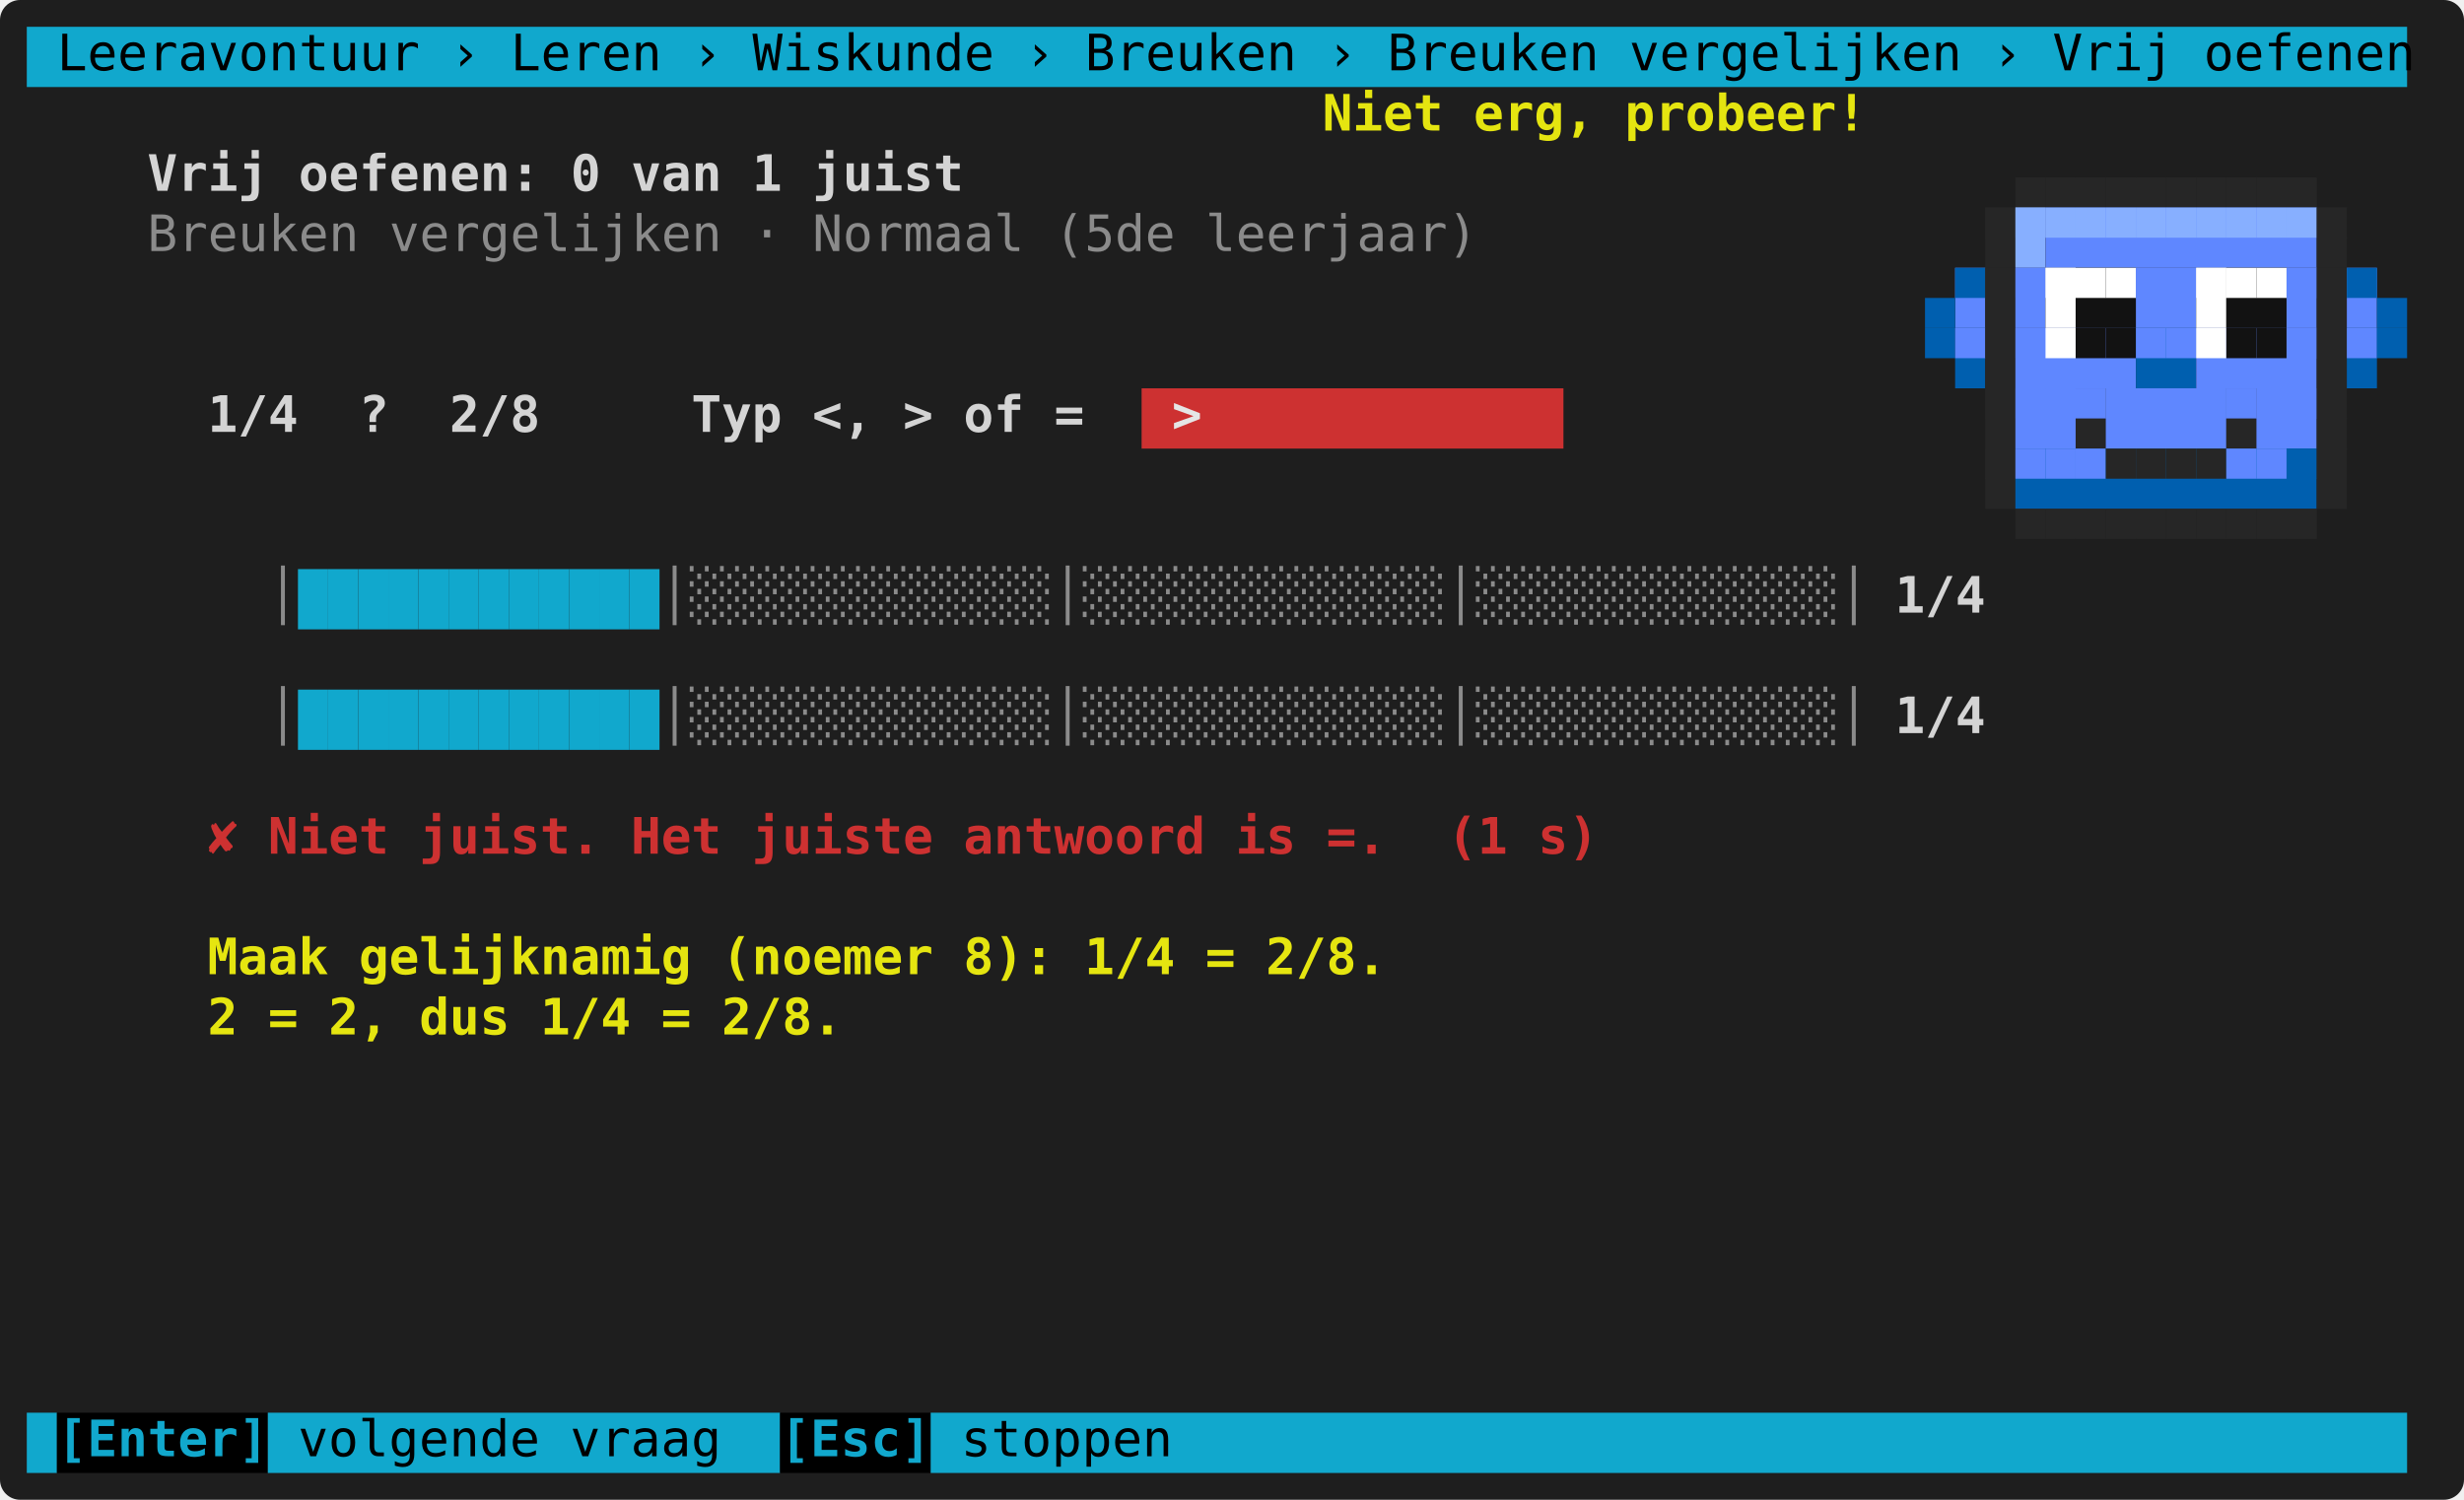
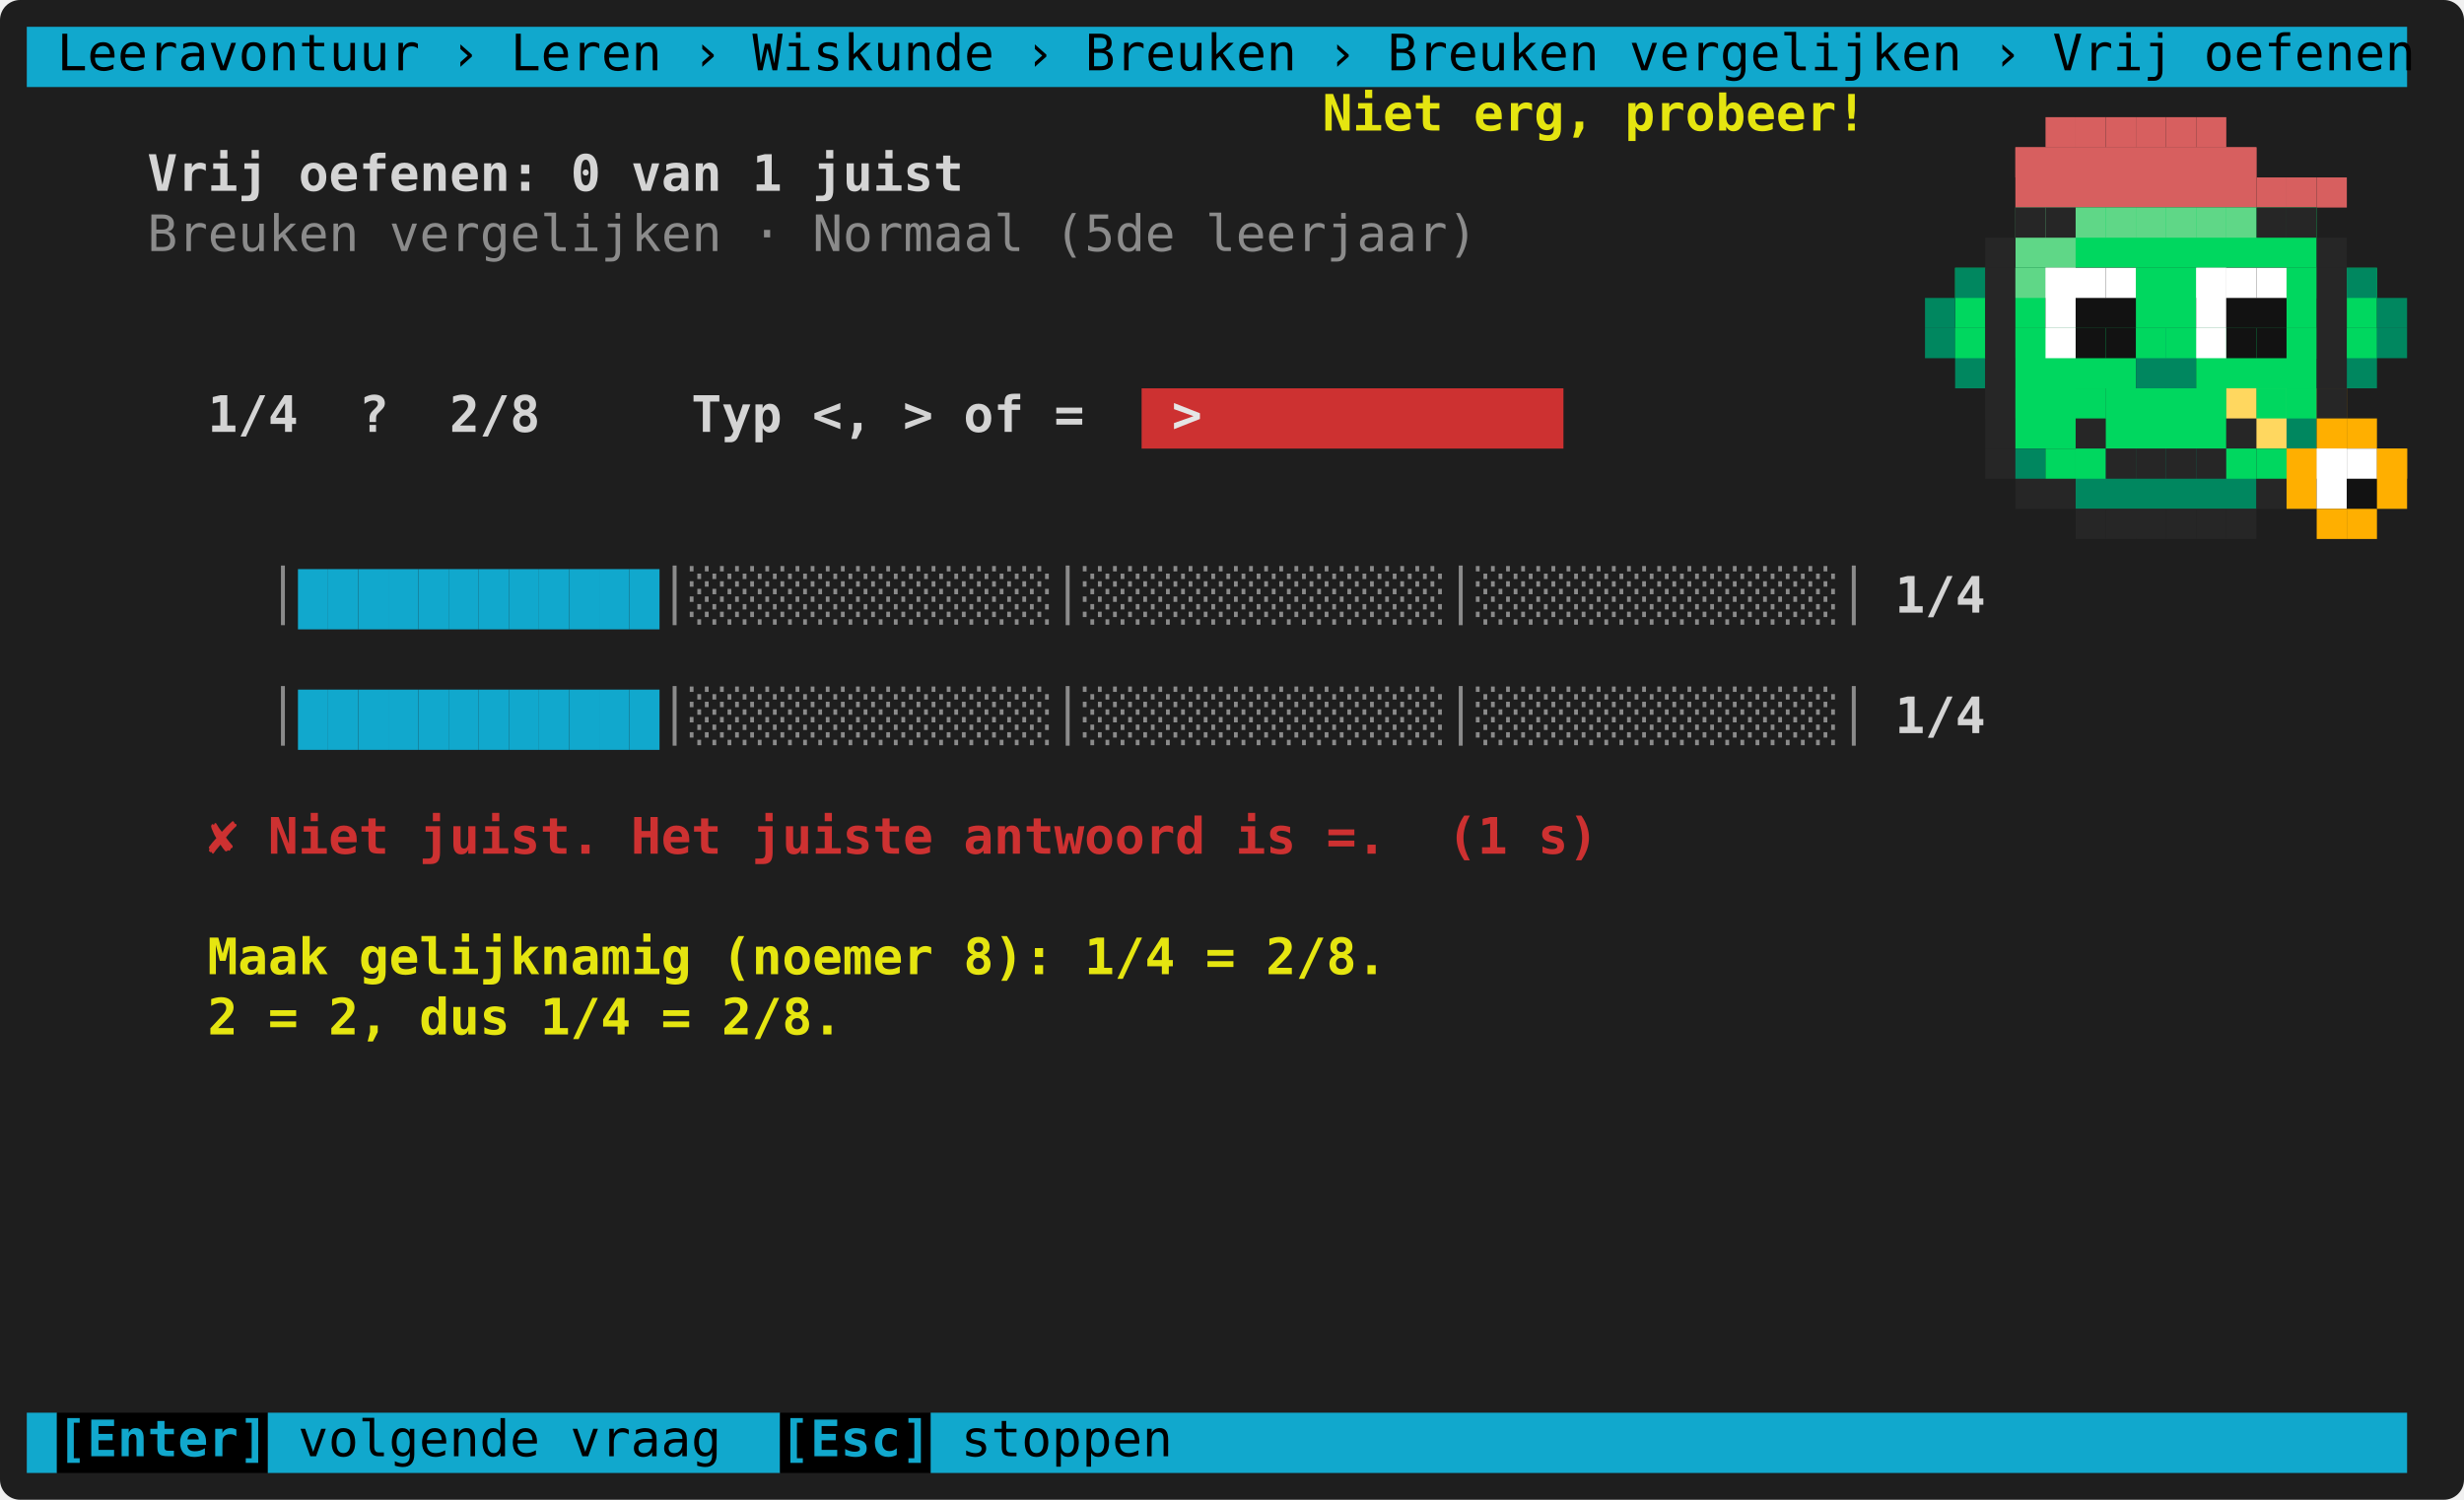
<svg xmlns="http://www.w3.org/2000/svg" width="736" height="448" viewBox="0 0 736 448" role="img" aria-label="Vergelijken: nagekeken">
  <rect width="736" height="448" rx="6" fill="#1e1e1e" />
  <g font-family="DejaVu Sans Mono, Menlo, Consolas, monospace" font-size="15">
    <rect x="8" y="8" width="711" height="18" fill="#11a8cd" />
    <text x="8" y="21" textLength="711" lengthAdjust="spacingAndGlyphs" xml:space="preserve" fill="#000000"> Leeravontuur › Leren › Wiskunde › Breuken › Breuken vergelijken › Vrij oefenen</text>
+     <rect x="611" y="35" width="9" height="9" fill="#d75f5f" />
+     <rect x="620" y="35" width="9" height="9" fill="#d75f5f" />
+     <rect x="629" y="35" width="9" height="9" fill="#d75f5f" />
+     <rect x="638" y="35" width="9" height="9" fill="#d75f5f" />
+     <rect x="647" y="35" width="9" height="9" fill="#d75f5f" />
+     <rect x="656" y="35" width="9" height="9" fill="#d75f5f" />
    <text x="395" y="39" textLength="162" lengthAdjust="spacingAndGlyphs" xml:space="preserve" fill="#e5e510" font-weight="bold">Niet erg, probeer!</text>
-     <rect x="602" y="53" width="9" height="9" fill="#262626" />
-     <rect x="611" y="53" width="9" height="9" fill="#262626" />
-     <rect x="620" y="53" width="9" height="9" fill="#262626" />
-     <rect x="629" y="53" width="9" height="9" fill="#262626" />
-     <rect x="638" y="53" width="9" height="9" fill="#262626" />
-     <rect x="647" y="53" width="9" height="9" fill="#262626" />
-     <rect x="656" y="53" width="9" height="9" fill="#262626" />
-     <rect x="665" y="53" width="9" height="9" fill="#262626" />
-     <rect x="674" y="53" width="9" height="9" fill="#262626" />
-     <rect x="683" y="53" width="9" height="9" fill="#262626" />
+     <rect x="602" y="44" width="72" height="18" fill="#d75f5f" />
+     <rect x="602" y="44" width="9" height="9" fill="#d75f5f" />
+     <rect x="611" y="44" width="9" height="9" fill="#d75f5f" />
+     <rect x="620" y="44" width="9" height="9" fill="#d75f5f" />
+     <rect x="629" y="44" width="9" height="9" fill="#d75f5f" />
+     <rect x="638" y="44" width="9" height="9" fill="#d75f5f" />
+     <rect x="647" y="44" width="9" height="9" fill="#d75f5f" />
+     <rect x="656" y="44" width="9" height="9" fill="#d75f5f" />
+     <rect x="665" y="44" width="9" height="9" fill="#d75f5f" />
+     <rect x="674" y="53" width="9" height="9" fill="#d75f5f" />
+     <rect x="683" y="53" width="9" height="9" fill="#d75f5f" />
+     <rect x="692" y="53" width="9" height="9" fill="#d75f5f" />
    <text x="44" y="57" textLength="243" lengthAdjust="spacingAndGlyphs" xml:space="preserve" fill="#d4d4d4" font-weight="bold">Vrij oefenen: 0 van 1 juist</text>
-     <rect x="593" y="62" width="9" height="18" fill="#262626" />
-     <rect x="602" y="62" width="9" height="18" fill="#87afff" />
-     <rect x="611" y="62" width="81" height="18" fill="#5f87ff" />
-     <rect x="692" y="62" width="9" height="18" fill="#262626" />
-     <rect x="593" y="62" width="9" height="9" fill="#262626" />
-     <rect x="602" y="62" width="9" height="9" fill="#87afff" />
-     <rect x="611" y="62" width="9" height="9" fill="#87afff" />
-     <rect x="620" y="62" width="9" height="9" fill="#87afff" />
-     <rect x="629" y="62" width="9" height="9" fill="#87afff" />
-     <rect x="638" y="62" width="9" height="9" fill="#87afff" />
-     <rect x="647" y="62" width="9" height="9" fill="#87afff" />
-     <rect x="656" y="62" width="9" height="9" fill="#87afff" />
-     <rect x="665" y="62" width="9" height="9" fill="#87afff" />
-     <rect x="674" y="62" width="9" height="9" fill="#87afff" />
-     <rect x="683" y="62" width="9" height="9" fill="#87afff" />
-     <rect x="692" y="62" width="9" height="9" fill="#262626" />
+     <rect x="602" y="62" width="18" height="18" fill="#5fd787" />
+     <rect x="620" y="62" width="72" height="18" fill="#00d75f" />
+     <rect x="593" y="71" width="9" height="9" fill="#262626" />
+     <rect x="602" y="62" width="9" height="9" fill="#262626" />
+     <rect x="611" y="62" width="9" height="9" fill="#262626" />
+     <rect x="620" y="62" width="9" height="9" fill="#5fd787" />
+     <rect x="629" y="62" width="9" height="9" fill="#5fd787" />
+     <rect x="638" y="62" width="9" height="9" fill="#5fd787" />
+     <rect x="647" y="62" width="9" height="9" fill="#5fd787" />
+     <rect x="656" y="62" width="9" height="9" fill="#5fd787" />
+     <rect x="665" y="62" width="9" height="9" fill="#5fd787" />
+     <rect x="674" y="62" width="9" height="9" fill="#262626" />
+     <rect x="683" y="62" width="9" height="9" fill="#262626" />
+     <rect x="692" y="71" width="9" height="9" fill="#262626" />
    <text x="44" y="75" textLength="396" lengthAdjust="spacingAndGlyphs" xml:space="preserve" fill="#d4d4d4" opacity="0.6">Breuken vergelijken · Normaal (5de leerjaar)</text>
-     <rect x="584" y="80" width="9" height="18" fill="#5f87ff" />
+     <rect x="584" y="80" width="9" height="18" fill="#00d75f" />
    <rect x="593" y="80" width="9" height="18" fill="#262626" />
-     <rect x="602" y="80" width="9" height="18" fill="#5f87ff" />
+     <rect x="602" y="80" width="9" height="18" fill="#00d75f" />
    <rect x="611" y="80" width="9" height="18" fill="#ffffff" />
    <rect x="620" y="80" width="18" height="18" fill="#121212" />
-     <rect x="638" y="80" width="18" height="18" fill="#5f87ff" />
+     <rect x="638" y="80" width="18" height="18" fill="#00d75f" />
    <rect x="656" y="80" width="9" height="18" fill="#ffffff" />
    <rect x="665" y="80" width="18" height="18" fill="#121212" />
-     <rect x="683" y="80" width="9" height="18" fill="#5f87ff" />
+     <rect x="683" y="80" width="9" height="18" fill="#00d75f" />
    <rect x="692" y="80" width="9" height="18" fill="#262626" />
-     <rect x="701" y="80" width="9" height="18" fill="#5f87ff" />
-     <rect x="575" y="89" width="9" height="9" fill="#005faf" />
-     <rect x="584" y="80" width="9" height="9" fill="#005faf" />
+     <rect x="701" y="80" width="9" height="18" fill="#00d75f" />
+     <rect x="575" y="89" width="9" height="9" fill="#00875f" />
+     <rect x="584" y="80" width="9" height="9" fill="#00875f" />
    <rect x="593" y="80" width="9" height="9" fill="#262626" />
-     <rect x="602" y="80" width="9" height="9" fill="#5f87ff" />
+     <rect x="602" y="80" width="9" height="9" fill="#5fd787" />
    <rect x="611" y="80" width="9" height="9" fill="#ffffff" />
    <rect x="620" y="80" width="9" height="9" fill="#ffffff" />
    <rect x="629" y="80" width="9" height="9" fill="#ffffff" />
-     <rect x="638" y="80" width="9" height="9" fill="#5f87ff" />
-     <rect x="647" y="80" width="9" height="9" fill="#5f87ff" />
+     <rect x="638" y="80" width="9" height="9" fill="#00d75f" />
+     <rect x="647" y="80" width="9" height="9" fill="#00d75f" />
    <rect x="656" y="80" width="9" height="9" fill="#ffffff" />
    <rect x="665" y="80" width="9" height="9" fill="#ffffff" />
    <rect x="674" y="80" width="9" height="9" fill="#ffffff" />
-     <rect x="683" y="80" width="9" height="9" fill="#5f87ff" />
+     <rect x="683" y="80" width="9" height="9" fill="#00d75f" />
    <rect x="692" y="80" width="9" height="9" fill="#262626" />
-     <rect x="701" y="80" width="9" height="9" fill="#005faf" />
-     <rect x="710" y="89" width="9" height="9" fill="#005faf" />
-     <rect x="584" y="98" width="9" height="18" fill="#005faf" />
+     <rect x="701" y="80" width="9" height="9" fill="#00875f" />
+     <rect x="710" y="89" width="9" height="9" fill="#00875f" />
+     <rect x="584" y="98" width="9" height="18" fill="#00875f" />
    <rect x="593" y="98" width="9" height="18" fill="#262626" />
-     <rect x="602" y="98" width="36" height="18" fill="#5f87ff" />
-     <rect x="638" y="98" width="18" height="18" fill="#005faf" />
-     <rect x="656" y="98" width="36" height="18" fill="#5f87ff" />
+     <rect x="602" y="98" width="36" height="18" fill="#00d75f" />
+     <rect x="638" y="98" width="18" height="18" fill="#00875f" />
+     <rect x="656" y="98" width="36" height="18" fill="#00d75f" />
    <rect x="692" y="98" width="9" height="18" fill="#262626" />
-     <rect x="701" y="98" width="9" height="18" fill="#005faf" />
-     <rect x="575" y="98" width="9" height="9" fill="#005faf" />
-     <rect x="584" y="98" width="9" height="9" fill="#5f87ff" />
+     <rect x="701" y="98" width="9" height="18" fill="#00875f" />
+     <rect x="575" y="98" width="9" height="9" fill="#00875f" />
+     <rect x="584" y="98" width="9" height="9" fill="#00d75f" />
    <rect x="593" y="98" width="9" height="9" fill="#262626" />
-     <rect x="602" y="98" width="9" height="9" fill="#5f87ff" />
+     <rect x="602" y="98" width="9" height="9" fill="#00d75f" />
    <rect x="611" y="98" width="9" height="9" fill="#ffffff" />
    <rect x="620" y="98" width="9" height="9" fill="#121212" />
    <rect x="629" y="98" width="9" height="9" fill="#121212" />
-     <rect x="638" y="98" width="9" height="9" fill="#5f87ff" />
-     <rect x="647" y="98" width="9" height="9" fill="#5f87ff" />
+     <rect x="638" y="98" width="9" height="9" fill="#00d75f" />
+     <rect x="647" y="98" width="9" height="9" fill="#00d75f" />
    <rect x="656" y="98" width="9" height="9" fill="#ffffff" />
    <rect x="665" y="98" width="9" height="9" fill="#121212" />
    <rect x="674" y="98" width="9" height="9" fill="#121212" />
-     <rect x="683" y="98" width="9" height="9" fill="#5f87ff" />
+     <rect x="683" y="98" width="9" height="9" fill="#00d75f" />
    <rect x="692" y="98" width="9" height="9" fill="#262626" />
-     <rect x="701" y="98" width="9" height="9" fill="#5f87ff" />
-     <rect x="710" y="98" width="9" height="9" fill="#005faf" />
+     <rect x="701" y="98" width="9" height="9" fill="#00d75f" />
+     <rect x="710" y="98" width="9" height="9" fill="#00875f" />
    <rect x="341" y="116" width="126" height="18" fill="#cd3131" />
    <rect x="593" y="116" width="9" height="18" fill="#262626" />
-     <rect x="602" y="116" width="18" height="18" fill="#5f87ff" />
+     <rect x="602" y="116" width="18" height="18" fill="#00d75f" />
    <rect x="620" y="116" width="9" height="18" fill="#262626" />
-     <rect x="629" y="116" width="36" height="18" fill="#5f87ff" />
+     <rect x="629" y="116" width="36" height="18" fill="#00d75f" />
    <rect x="665" y="116" width="9" height="18" fill="#262626" />
-     <rect x="674" y="116" width="18" height="18" fill="#5f87ff" />
-     <rect x="692" y="116" width="9" height="18" fill="#262626" />
+     <rect x="674" y="116" width="9" height="18" fill="#ffd75f" />
+     <rect x="683" y="116" width="9" height="18" fill="#00875f" />
+     <rect x="692" y="116" width="9" height="18" fill="#ffaf00" />
    <rect x="593" y="116" width="9" height="9" fill="#262626" />
-     <rect x="602" y="116" width="9" height="9" fill="#5f87ff" />
-     <rect x="611" y="116" width="9" height="9" fill="#5f87ff" />
-     <rect x="620" y="116" width="9" height="9" fill="#5f87ff" />
-     <rect x="629" y="116" width="9" height="9" fill="#5f87ff" />
-     <rect x="638" y="116" width="9" height="9" fill="#5f87ff" />
-     <rect x="647" y="116" width="9" height="9" fill="#5f87ff" />
-     <rect x="656" y="116" width="9" height="9" fill="#5f87ff" />
-     <rect x="665" y="116" width="9" height="9" fill="#5f87ff" />
-     <rect x="674" y="116" width="9" height="9" fill="#5f87ff" />
-     <rect x="683" y="116" width="9" height="9" fill="#5f87ff" />
+     <rect x="602" y="116" width="9" height="9" fill="#00d75f" />
+     <rect x="611" y="116" width="9" height="9" fill="#00d75f" />
+     <rect x="620" y="116" width="9" height="9" fill="#00d75f" />
+     <rect x="629" y="116" width="9" height="9" fill="#00d75f" />
+     <rect x="638" y="116" width="9" height="9" fill="#00d75f" />
+     <rect x="647" y="116" width="9" height="9" fill="#00d75f" />
+     <rect x="656" y="116" width="9" height="9" fill="#00d75f" />
+     <rect x="665" y="116" width="9" height="9" fill="#ffd75f" />
+     <rect x="674" y="116" width="9" height="9" fill="#00d75f" />
+     <rect x="683" y="116" width="9" height="9" fill="#00d75f" />
    <rect x="692" y="116" width="9" height="9" fill="#262626" />
+     <rect x="701" y="125" width="9" height="9" fill="#ffaf00" />
    <text x="62" y="129" textLength="279" lengthAdjust="spacingAndGlyphs" xml:space="preserve" fill="#d4d4d4" font-weight="bold">1/4  ?  2/8     Typ &lt;, &gt; of =  </text>
    <text x="341" y="129" textLength="126" lengthAdjust="spacingAndGlyphs" xml:space="preserve" fill="#e5e5e5" font-weight="bold"> &gt;            </text>
-     <rect x="593" y="134" width="9" height="18" fill="#262626" />
-     <rect x="602" y="134" width="90" height="18" fill="#005faf" />
-     <rect x="692" y="134" width="9" height="18" fill="#262626" />
+     <rect x="602" y="134" width="18" height="18" fill="#262626" />
+     <rect x="620" y="134" width="54" height="18" fill="#00875f" />
+     <rect x="674" y="134" width="9" height="18" fill="#262626" />
+     <rect x="683" y="134" width="9" height="18" fill="#ffaf00" />
+     <rect x="692" y="134" width="9" height="18" fill="#ffffff" />
+     <rect x="701" y="134" width="9" height="18" fill="#121212" />
+     <rect x="710" y="134" width="9" height="18" fill="#ffaf00" />
    <rect x="593" y="134" width="9" height="9" fill="#262626" />
-     <rect x="602" y="134" width="9" height="9" fill="#5f87ff" />
-     <rect x="611" y="134" width="9" height="9" fill="#5f87ff" />
-     <rect x="620" y="134" width="9" height="9" fill="#5f87ff" />
+     <rect x="602" y="134" width="9" height="9" fill="#00875f" />
+     <rect x="611" y="134" width="9" height="9" fill="#00d75f" />
+     <rect x="620" y="134" width="9" height="9" fill="#00d75f" />
    <rect x="629" y="134" width="9" height="9" fill="#262626" />
    <rect x="638" y="134" width="9" height="9" fill="#262626" />
    <rect x="647" y="134" width="9" height="9" fill="#262626" />
    <rect x="656" y="134" width="9" height="9" fill="#262626" />
-     <rect x="665" y="134" width="9" height="9" fill="#5f87ff" />
-     <rect x="674" y="134" width="9" height="9" fill="#5f87ff" />
-     <rect x="683" y="134" width="9" height="9" fill="#005faf" />
-     <rect x="692" y="134" width="9" height="9" fill="#262626" />
-     <rect x="602" y="152" width="9" height="9" fill="#262626" />
-     <rect x="611" y="152" width="9" height="9" fill="#262626" />
+     <rect x="665" y="134" width="9" height="9" fill="#00d75f" />
+     <rect x="674" y="134" width="9" height="9" fill="#00d75f" />
+     <rect x="683" y="134" width="9" height="9" fill="#ffaf00" />
+     <rect x="692" y="134" width="9" height="9" fill="#ffffff" />
+     <rect x="701" y="134" width="9" height="9" fill="#ffffff" />
+     <rect x="710" y="134" width="9" height="9" fill="#ffaf00" />
    <rect x="620" y="152" width="9" height="9" fill="#262626" />
    <rect x="629" y="152" width="9" height="9" fill="#262626" />
    <rect x="638" y="152" width="9" height="9" fill="#262626" />
    <rect x="647" y="152" width="9" height="9" fill="#262626" />
    <rect x="656" y="152" width="9" height="9" fill="#262626" />
    <rect x="665" y="152" width="9" height="9" fill="#262626" />
-     <rect x="674" y="152" width="9" height="9" fill="#262626" />
-     <rect x="683" y="152" width="9" height="9" fill="#262626" />
+     <rect x="692" y="152" width="9" height="9" fill="#ffaf00" />
+     <rect x="701" y="152" width="9" height="9" fill="#ffaf00" />
    <rect x="89" y="170" width="9" height="18" fill="#11a8cd" />
    <rect x="98" y="170" width="9" height="18" fill="#11a8cd" />
    <rect x="107" y="170" width="9" height="18" fill="#11a8cd" />
    <rect x="116" y="170" width="9" height="18" fill="#11a8cd" />
    <rect x="125" y="170" width="9" height="18" fill="#11a8cd" />
    <rect x="134" y="170" width="9" height="18" fill="#11a8cd" />
    <rect x="143" y="170" width="9" height="18" fill="#11a8cd" />
    <rect x="152" y="170" width="9" height="18" fill="#11a8cd" />
    <rect x="161" y="170" width="9" height="18" fill="#11a8cd" />
    <rect x="170" y="170" width="9" height="18" fill="#11a8cd" />
    <rect x="179" y="170" width="9" height="18" fill="#11a8cd" />
    <rect x="188" y="170" width="9" height="18" fill="#11a8cd" />
    <text x="80" y="183" textLength="9" lengthAdjust="spacingAndGlyphs" xml:space="preserve" fill="#d4d4d4" opacity="0.6">│</text>
    <text x="197" y="183" textLength="360" lengthAdjust="spacingAndGlyphs" xml:space="preserve" fill="#d4d4d4" opacity="0.6">│░░░░░░░░░░░░│░░░░░░░░░░░░│░░░░░░░░░░░░│</text>
    <text x="566" y="183" textLength="27" lengthAdjust="spacingAndGlyphs" xml:space="preserve" fill="#d4d4d4" font-weight="bold">1/4</text>
    <rect x="89" y="206" width="9" height="18" fill="#11a8cd" />
    <rect x="98" y="206" width="9" height="18" fill="#11a8cd" />
    <rect x="107" y="206" width="9" height="18" fill="#11a8cd" />
    <rect x="116" y="206" width="9" height="18" fill="#11a8cd" />
    <rect x="125" y="206" width="9" height="18" fill="#11a8cd" />
    <rect x="134" y="206" width="9" height="18" fill="#11a8cd" />
    <rect x="143" y="206" width="9" height="18" fill="#11a8cd" />
    <rect x="152" y="206" width="9" height="18" fill="#11a8cd" />
    <rect x="161" y="206" width="9" height="18" fill="#11a8cd" />
    <rect x="170" y="206" width="9" height="18" fill="#11a8cd" />
    <rect x="179" y="206" width="9" height="18" fill="#11a8cd" />
    <rect x="188" y="206" width="9" height="18" fill="#11a8cd" />
    <text x="80" y="219" textLength="9" lengthAdjust="spacingAndGlyphs" xml:space="preserve" fill="#d4d4d4" opacity="0.6">│</text>
    <text x="197" y="219" textLength="360" lengthAdjust="spacingAndGlyphs" xml:space="preserve" fill="#d4d4d4" opacity="0.6">│░░░░░░░░░░░░│░░░░░░░░░░░░│░░░░░░░░░░░░│</text>
    <text x="566" y="219" textLength="27" lengthAdjust="spacingAndGlyphs" xml:space="preserve" fill="#d4d4d4" font-weight="bold">1/4</text>
    <text x="62" y="255" textLength="414" lengthAdjust="spacingAndGlyphs" xml:space="preserve" fill="#cd3131" font-weight="bold">✘ Niet juist. Het juiste antwoord is =.  (1 s)</text>
    <text x="62" y="291" textLength="351" lengthAdjust="spacingAndGlyphs" xml:space="preserve" fill="#e5e510" font-weight="bold">Maak gelijknamig (noemer 8): 1/4 = 2/8.</text>
    <text x="62" y="309" textLength="189" lengthAdjust="spacingAndGlyphs" xml:space="preserve" fill="#e5e510" font-weight="bold">2 = 2, dus 1/4 = 2/8.</text>
    <rect x="8" y="422" width="9" height="18" fill="#11a8cd" />
    <rect x="17" y="422" width="63" height="18" fill="#000000" />
    <rect x="80" y="422" width="153" height="18" fill="#11a8cd" />
    <rect x="233" y="422" width="45" height="18" fill="#000000" />
    <rect x="278" y="422" width="441" height="18" fill="#11a8cd" />
    <text x="17" y="435" textLength="63" lengthAdjust="spacingAndGlyphs" xml:space="preserve" fill="#11a8cd" font-weight="bold">[Enter]</text>
    <text x="80" y="435" textLength="153" lengthAdjust="spacingAndGlyphs" xml:space="preserve" fill="#000000"> volgende vraag  </text>
    <text x="233" y="435" textLength="45" lengthAdjust="spacingAndGlyphs" xml:space="preserve" fill="#11a8cd" font-weight="bold">[Esc]</text>
    <text x="278" y="435" textLength="441" lengthAdjust="spacingAndGlyphs" xml:space="preserve" fill="#000000"> stoppen                                         </text>
  </g>
</svg>
